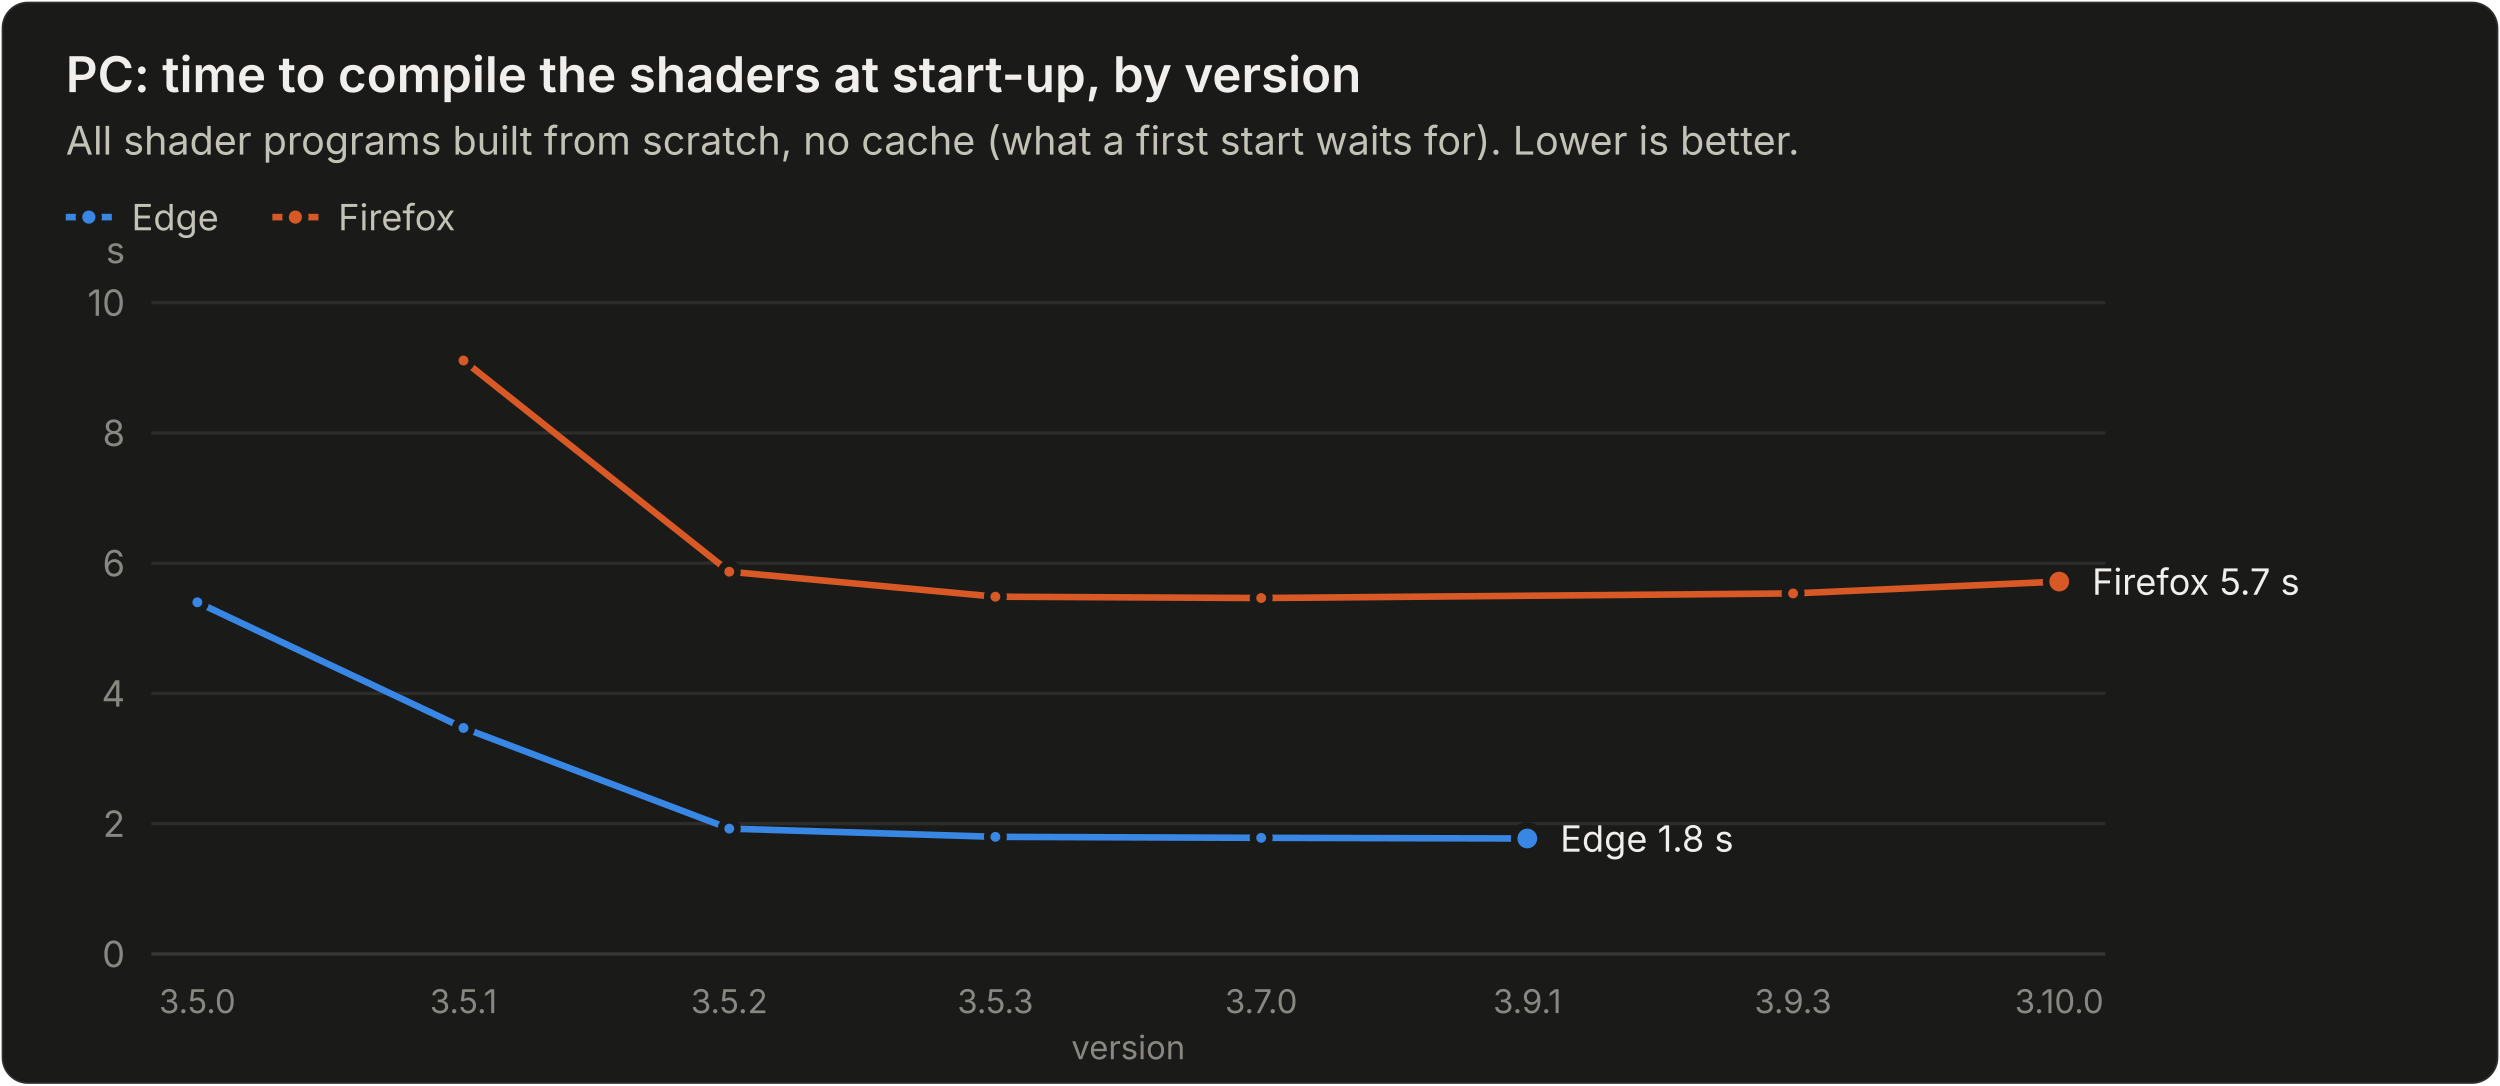
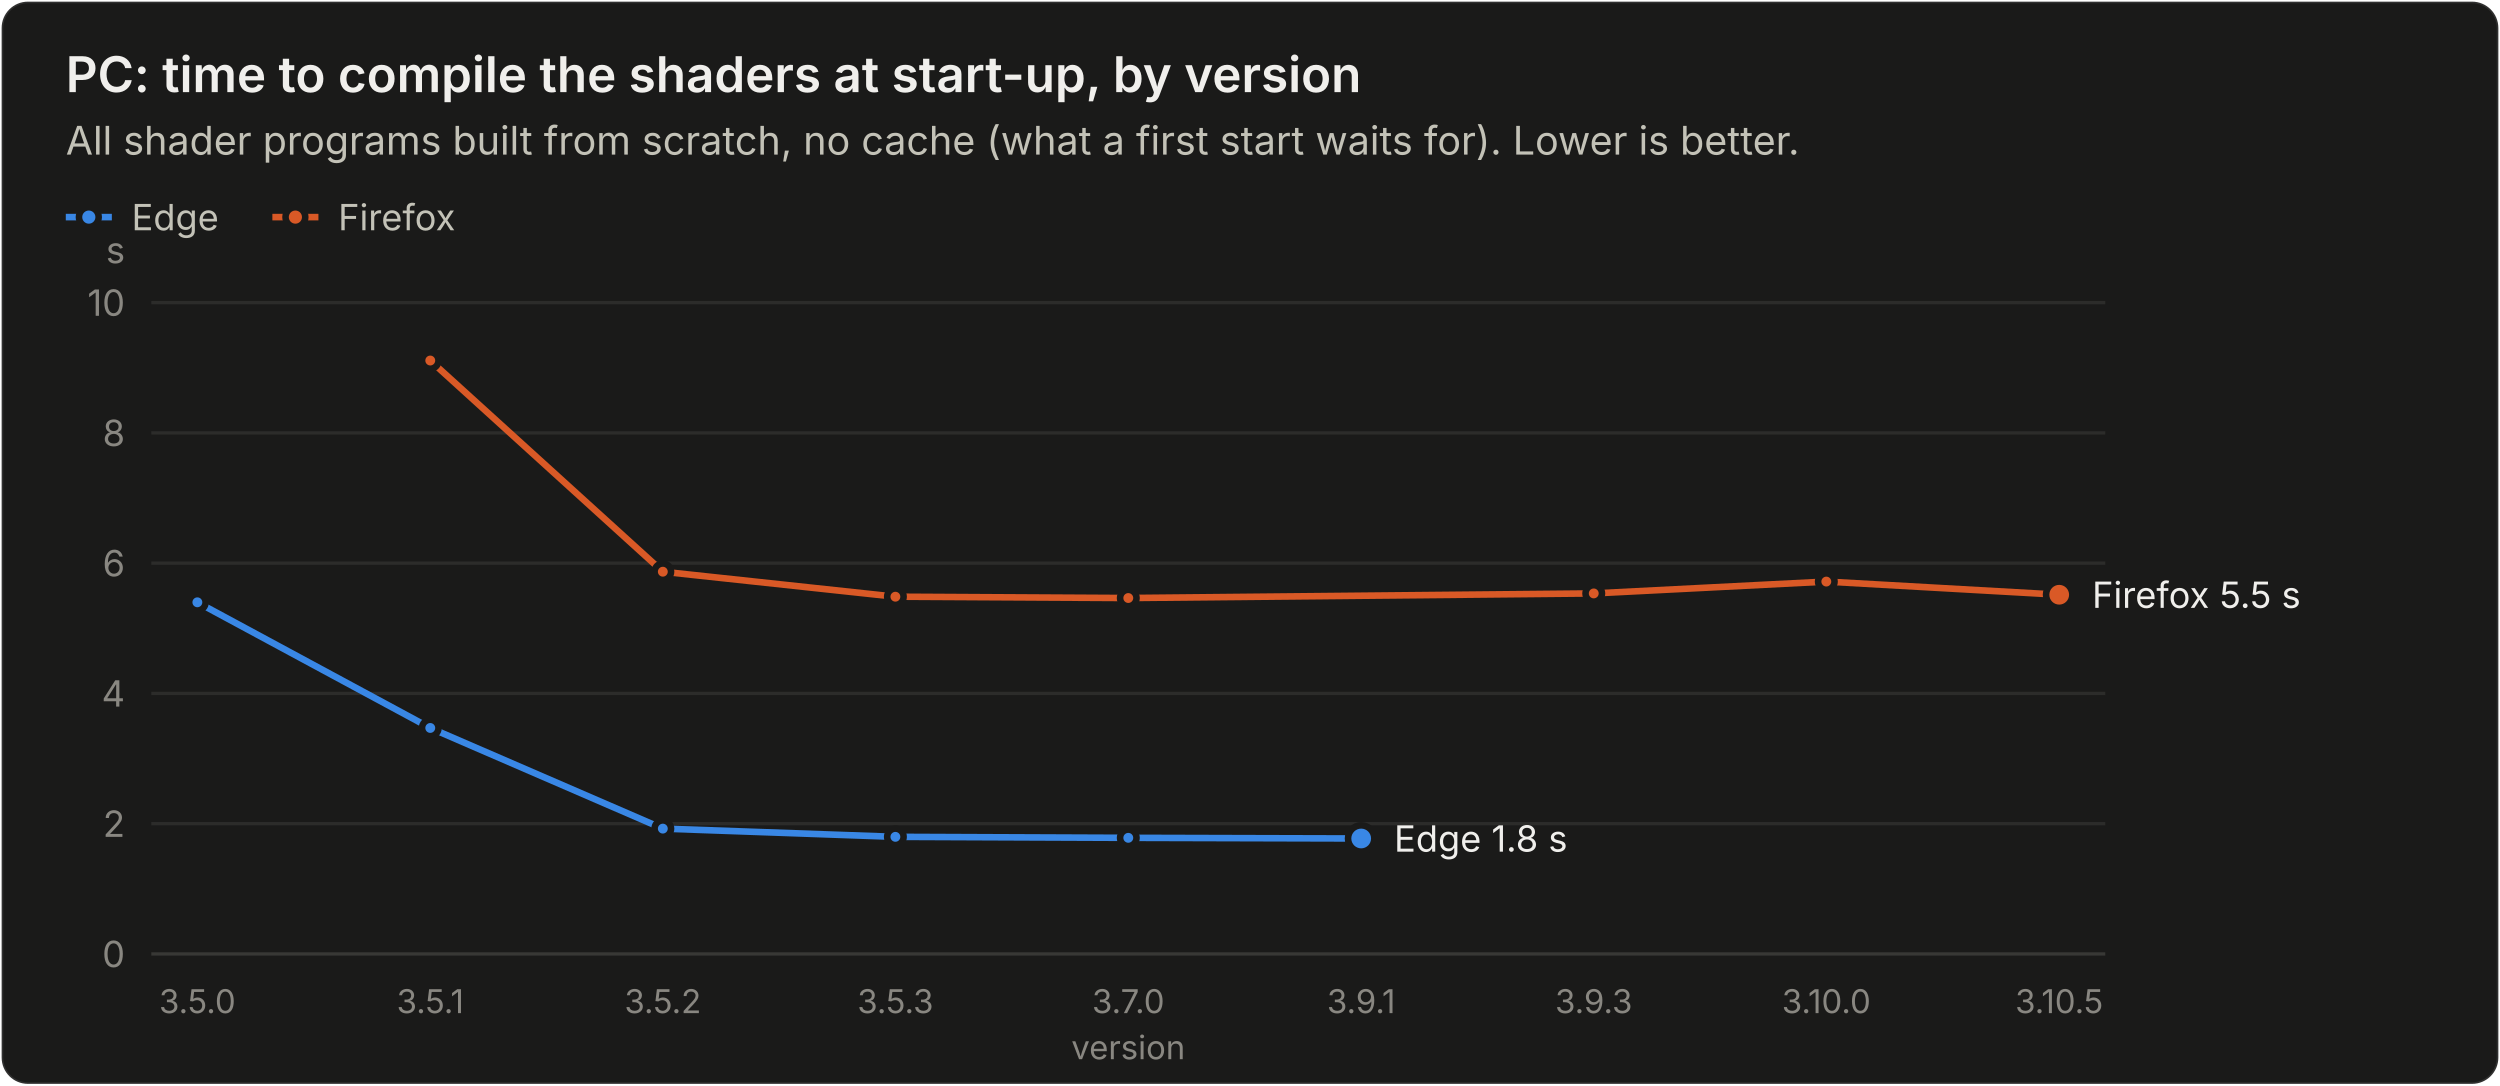
<svg xmlns="http://www.w3.org/2000/svg" viewBox="0 0 760 330" width="760" height="330" font-family="system-ui,-apple-system,&quot;Segoe UI&quot;,sans-serif" role="img" aria-label="PC: time to compile the shaders at start-up, by version">
  <rect x="0.5" y="0.5" width="759" height="329" rx="8" fill="#1a1a19" stroke="rgba(255,255,255,0.10)" />
  <text x="20.0" y="28.0" font-size="15" fill="#f0efec" text-anchor="start" font-weight="600">PC: time to compile the shaders at start-up, by version</text>
  <text x="20.0" y="47.0" font-size="12" fill="#c3c2b7" text-anchor="start" font-weight="400">All shader programs built from scratch, no cache (what a first start waits for). Lower is better.</text>
  <line x1="20.0" y1="66.0" x2="34.0" y2="66.0" stroke="#3987e5" stroke-width="2" />
  <circle cx="27.0" cy="66.0" r="3" fill="#3987e5" stroke="#1a1a19" stroke-width="2" />
  <text x="40.0" y="70.0" font-size="11" fill="#c3c2b7" text-anchor="start" font-weight="400">Edge</text>
  <line x1="82.8" y1="66.0" x2="96.8" y2="66.0" stroke="#d95926" stroke-width="2" />
  <circle cx="89.8" cy="66.0" r="3" fill="#d95926" stroke="#1a1a19" stroke-width="2" />
  <text x="102.8" y="70.0" font-size="11" fill="#c3c2b7" text-anchor="start" font-weight="400">Firefox</text>
  <line x1="46.0" y1="290.0" x2="640.0" y2="290.0" stroke="#383835" stroke-width="1" />
  <text x="38.0" y="294.0" font-size="11" fill="#898781" text-anchor="end" font-weight="400">0</text>
  <line x1="46.0" y1="250.4" x2="640.0" y2="250.4" stroke="#2c2c2a" stroke-width="1" />
  <text x="38.0" y="254.4" font-size="11" fill="#898781" text-anchor="end" font-weight="400">2</text>
  <line x1="46.0" y1="210.8" x2="640.0" y2="210.8" stroke="#2c2c2a" stroke-width="1" />
  <text x="38.0" y="214.8" font-size="11" fill="#898781" text-anchor="end" font-weight="400">4</text>
  <line x1="46.0" y1="171.2" x2="640.0" y2="171.2" stroke="#2c2c2a" stroke-width="1" />
  <text x="38.0" y="175.2" font-size="11" fill="#898781" text-anchor="end" font-weight="400">6</text>
  <line x1="46.0" y1="131.6" x2="640.0" y2="131.6" stroke="#2c2c2a" stroke-width="1" />
  <text x="38.0" y="135.6" font-size="11" fill="#898781" text-anchor="end" font-weight="400">8</text>
  <line x1="46.0" y1="92.0" x2="640.0" y2="92.0" stroke="#2c2c2a" stroke-width="1" />
  <text x="38.0" y="96.0" font-size="11" fill="#898781" text-anchor="end" font-weight="400">10</text>
  <text x="38.0" y="80.0" font-size="11" fill="#898781" text-anchor="end" font-weight="400">s</text>
  <text x="60.0" y="308.0" font-size="10" fill="#898781" text-anchor="middle" font-weight="400">3.5.0</text>
-   <text x="140.9" y="308.0" font-size="10" fill="#898781" text-anchor="middle" font-weight="400">3.5.1</text>
-   <text x="221.7" y="308.0" font-size="10" fill="#898781" text-anchor="middle" font-weight="400">3.5.2</text>
-   <text x="302.6" y="308.0" font-size="10" fill="#898781" text-anchor="middle" font-weight="400">3.5.3</text>
-   <text x="383.4" y="308.0" font-size="10" fill="#898781" text-anchor="middle" font-weight="400">3.7.0</text>
-   <text x="464.3" y="308.0" font-size="10" fill="#898781" text-anchor="middle" font-weight="400">3.9.1</text>
-   <text x="545.1" y="308.0" font-size="10" fill="#898781" text-anchor="middle" font-weight="400">3.9.3</text>
-   <text x="626.0" y="308.0" font-size="10" fill="#898781" text-anchor="middle" font-weight="400">3.10.0</text>
+   <text x="130.8" y="308.0" font-size="10" fill="#898781" text-anchor="middle" font-weight="400">3.5.1</text>
+   <text x="201.5" y="308.0" font-size="10" fill="#898781" text-anchor="middle" font-weight="400">3.5.2</text>
+   <text x="272.2" y="308.0" font-size="10" fill="#898781" text-anchor="middle" font-weight="400">3.5.3</text>
+   <text x="343.0" y="308.0" font-size="10" fill="#898781" text-anchor="middle" font-weight="400">3.7.0</text>
+   <text x="413.8" y="308.0" font-size="10" fill="#898781" text-anchor="middle" font-weight="400">3.9.1</text>
+   <text x="484.5" y="308.0" font-size="10" fill="#898781" text-anchor="middle" font-weight="400">3.9.3</text>
+   <text x="555.2" y="308.0" font-size="10" fill="#898781" text-anchor="middle" font-weight="400">3.10.0</text>
+   <text x="626.0" y="308.0" font-size="10" fill="#898781" text-anchor="middle" font-weight="400">3.10.5</text>
  <text x="343.0" y="322.0" font-size="10" fill="#898781" text-anchor="middle" font-weight="400">version</text>
-   <path d="M60.0 183.1 L140.9 221.3 L221.7 251.9 L302.6 254.4 L383.4 254.7 L464.3 254.9" fill="none" stroke="#3987e5" stroke-width="2" stroke-linejoin="round" stroke-linecap="round" />
+   <path d="M60.0 183.1 L130.8 221.3 L201.5 251.9 L272.2 254.4 L343.0 254.7 L413.8 254.9" fill="none" stroke="#3987e5" stroke-width="2" stroke-linejoin="round" stroke-linecap="round" />
  <circle cx="60.0" cy="183.1" r="2.5" fill="#3987e5" stroke="#1a1a19" stroke-width="2" />
-   <circle cx="140.9" cy="221.3" r="2.5" fill="#3987e5" stroke="#1a1a19" stroke-width="2" />
-   <circle cx="221.7" cy="251.9" r="2.5" fill="#3987e5" stroke="#1a1a19" stroke-width="2" />
-   <circle cx="302.6" cy="254.4" r="2.5" fill="#3987e5" stroke="#1a1a19" stroke-width="2" />
-   <circle cx="383.4" cy="254.7" r="2.5" fill="#3987e5" stroke="#1a1a19" stroke-width="2" />
-   <circle cx="464.3" cy="254.9" r="4" fill="#3987e5" stroke="#1a1a19" stroke-width="2" />
-   <path d="M140.9 109.6 L221.7 173.8 L302.6 181.4 L383.4 181.8 L545.1 180.4 L626.0 176.8" fill="none" stroke="#d95926" stroke-width="2" stroke-linejoin="round" stroke-linecap="round" />
-   <circle cx="140.9" cy="109.6" r="2.5" fill="#d95926" stroke="#1a1a19" stroke-width="2" />
-   <circle cx="221.7" cy="173.8" r="2.5" fill="#d95926" stroke="#1a1a19" stroke-width="2" />
-   <circle cx="302.6" cy="181.4" r="2.5" fill="#d95926" stroke="#1a1a19" stroke-width="2" />
-   <circle cx="383.4" cy="181.8" r="2.5" fill="#d95926" stroke="#1a1a19" stroke-width="2" />
-   <circle cx="545.1" cy="180.4" r="2.5" fill="#d95926" stroke="#1a1a19" stroke-width="2" />
-   <circle cx="626.0" cy="176.8" r="4" fill="#d95926" stroke="#1a1a19" stroke-width="2" />
-   <text x="636.0" y="180.8" font-size="11" fill="#f0efec" text-anchor="start" font-weight="400">Firefox  5.7 s</text>
-   <text x="474.3" y="258.9" font-size="11" fill="#f0efec" text-anchor="start" font-weight="400">Edge  1.8 s</text>
+   <circle cx="130.8" cy="221.3" r="2.5" fill="#3987e5" stroke="#1a1a19" stroke-width="2" />
+   <circle cx="201.5" cy="251.9" r="2.5" fill="#3987e5" stroke="#1a1a19" stroke-width="2" />
+   <circle cx="272.2" cy="254.4" r="2.5" fill="#3987e5" stroke="#1a1a19" stroke-width="2" />
+   <circle cx="343.0" cy="254.7" r="2.5" fill="#3987e5" stroke="#1a1a19" stroke-width="2" />
+   <circle cx="413.8" cy="254.9" r="4" fill="#3987e5" stroke="#1a1a19" stroke-width="2" />
+   <path d="M130.8 109.6 L201.5 173.8 L272.2 181.4 L343.0 181.8 L484.5 180.4 L555.2 176.8 L626.0 180.8" fill="none" stroke="#d95926" stroke-width="2" stroke-linejoin="round" stroke-linecap="round" />
+   <circle cx="130.8" cy="109.6" r="2.5" fill="#d95926" stroke="#1a1a19" stroke-width="2" />
+   <circle cx="201.5" cy="173.8" r="2.5" fill="#d95926" stroke="#1a1a19" stroke-width="2" />
+   <circle cx="272.2" cy="181.4" r="2.5" fill="#d95926" stroke="#1a1a19" stroke-width="2" />
+   <circle cx="343.0" cy="181.8" r="2.5" fill="#d95926" stroke="#1a1a19" stroke-width="2" />
+   <circle cx="484.5" cy="180.4" r="2.5" fill="#d95926" stroke="#1a1a19" stroke-width="2" />
+   <circle cx="555.2" cy="176.8" r="2.5" fill="#d95926" stroke="#1a1a19" stroke-width="2" />
+   <circle cx="626.0" cy="180.8" r="4" fill="#d95926" stroke="#1a1a19" stroke-width="2" />
+   <text x="636.0" y="184.8" font-size="11" fill="#f0efec" text-anchor="start" font-weight="400">Firefox  5.5 s</text>
+   <text x="423.8" y="258.9" font-size="11" fill="#f0efec" text-anchor="start" font-weight="400">Edge  1.8 s</text>
</svg>
